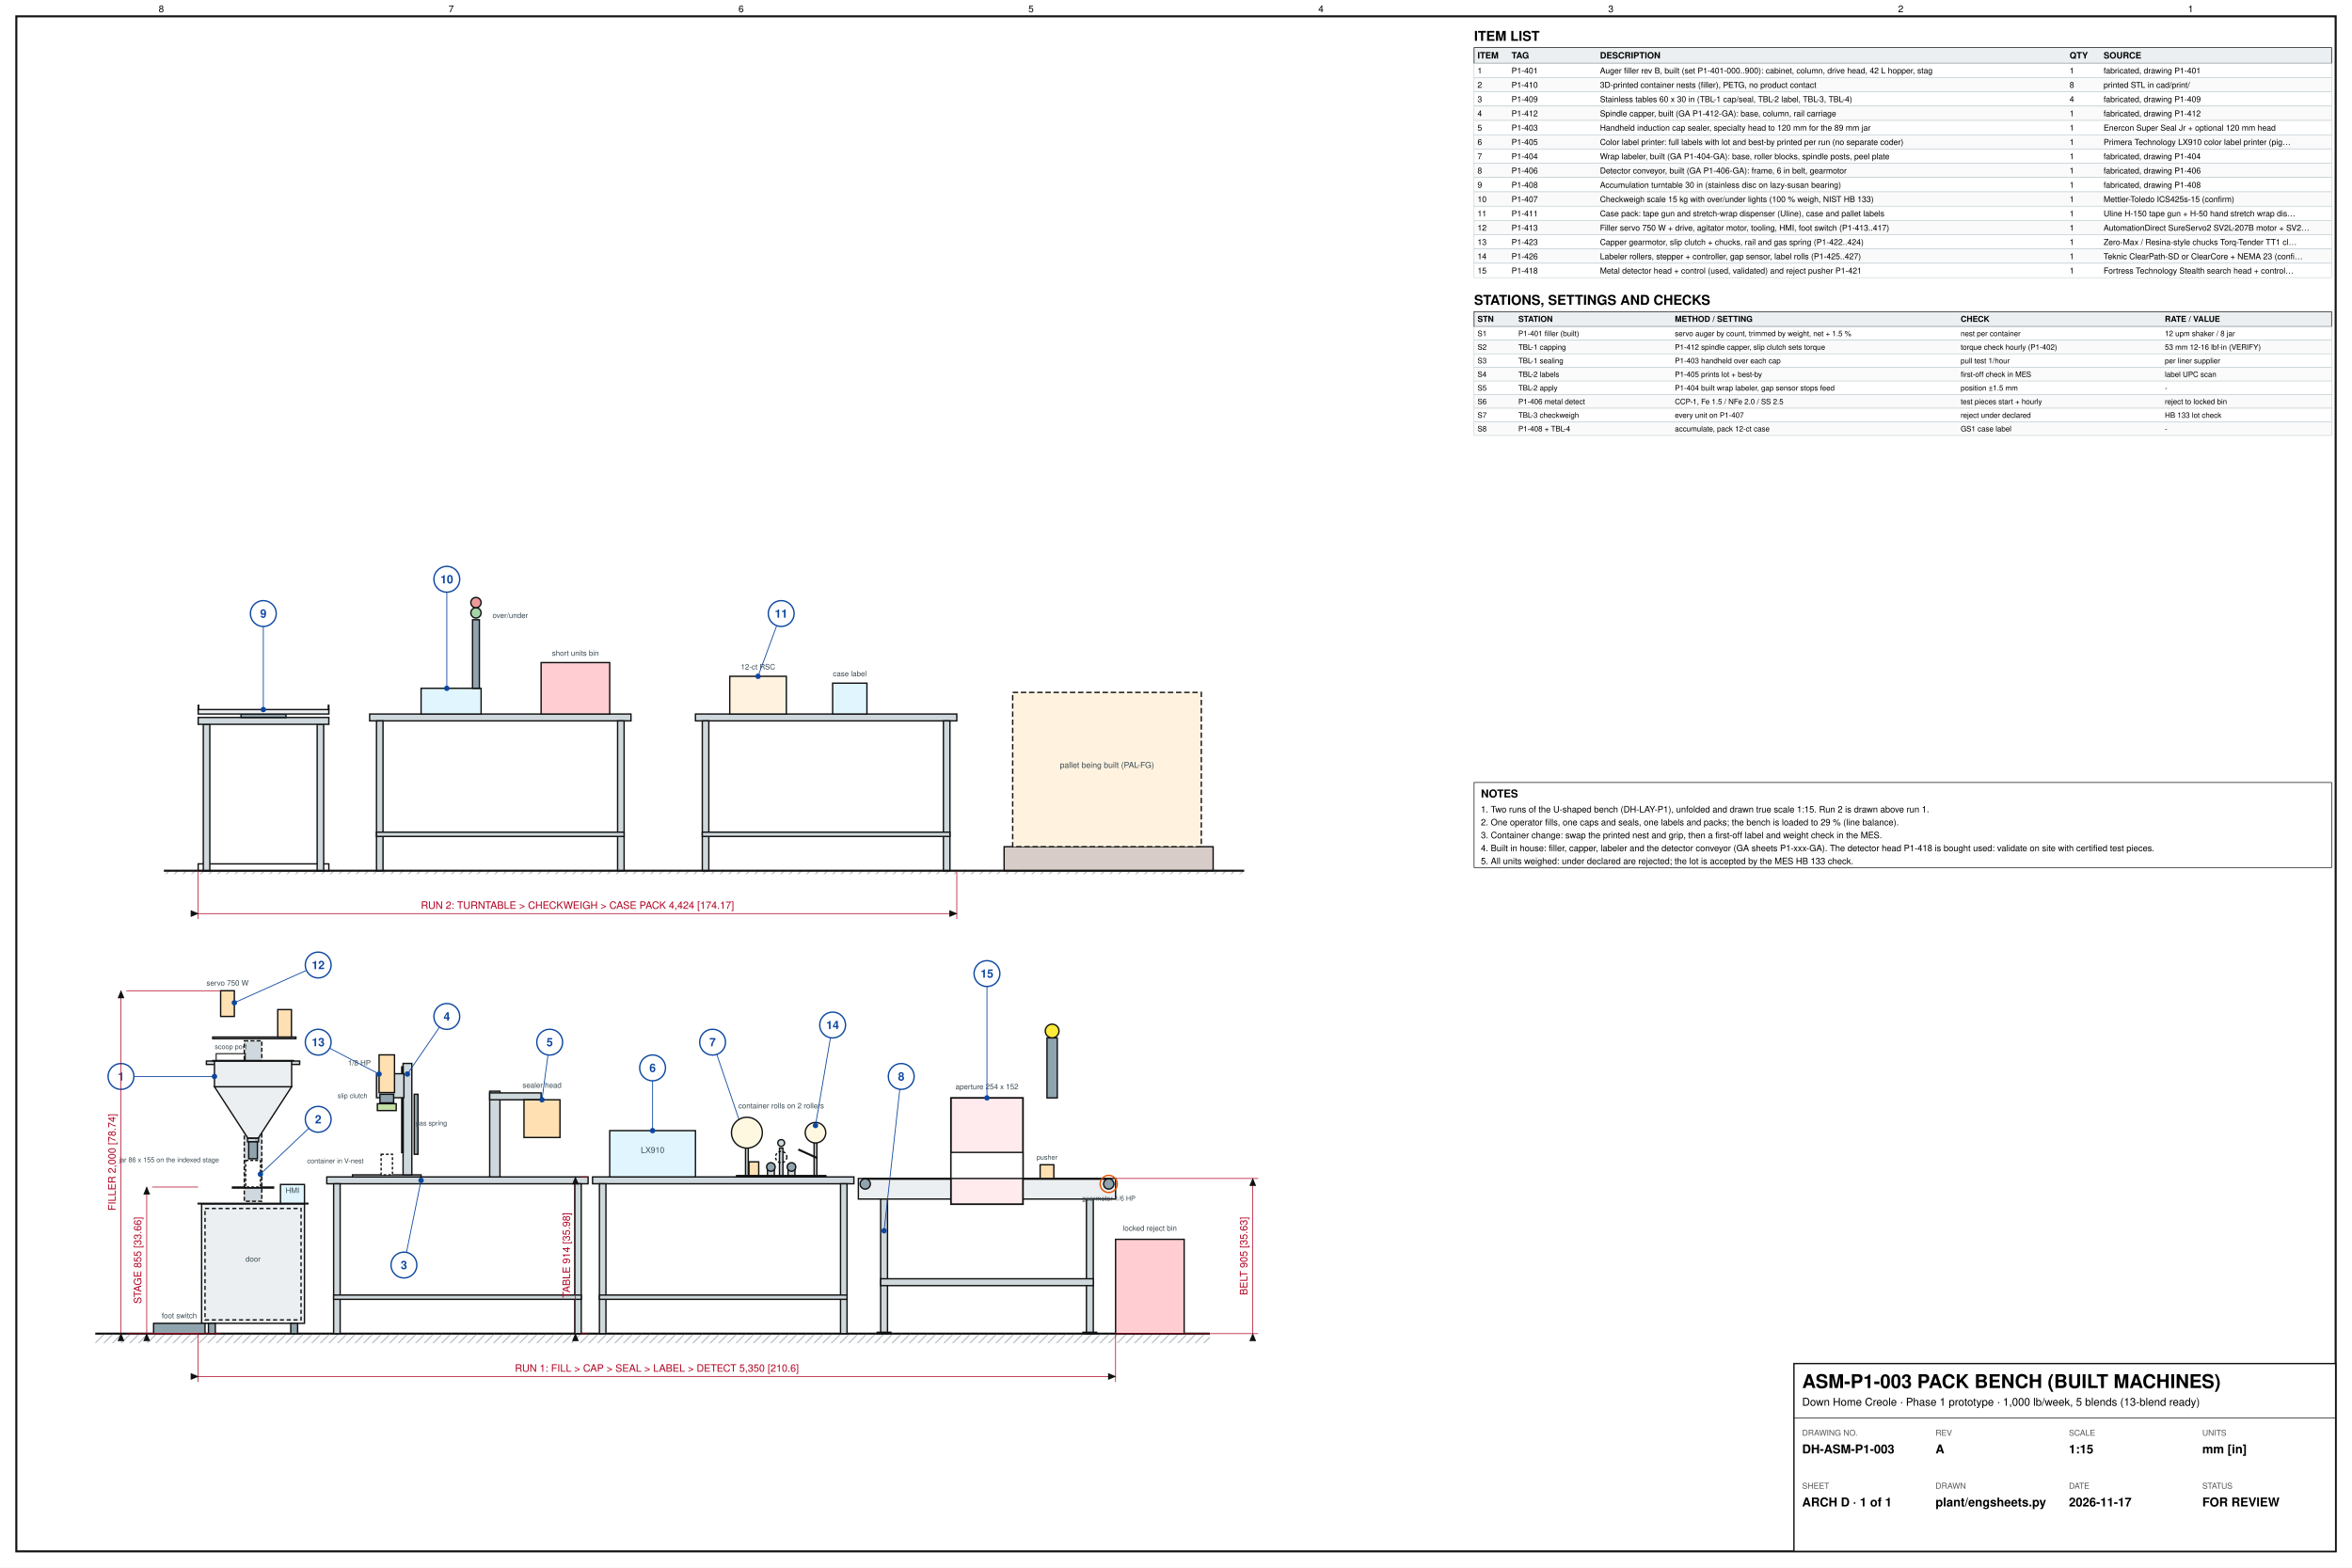
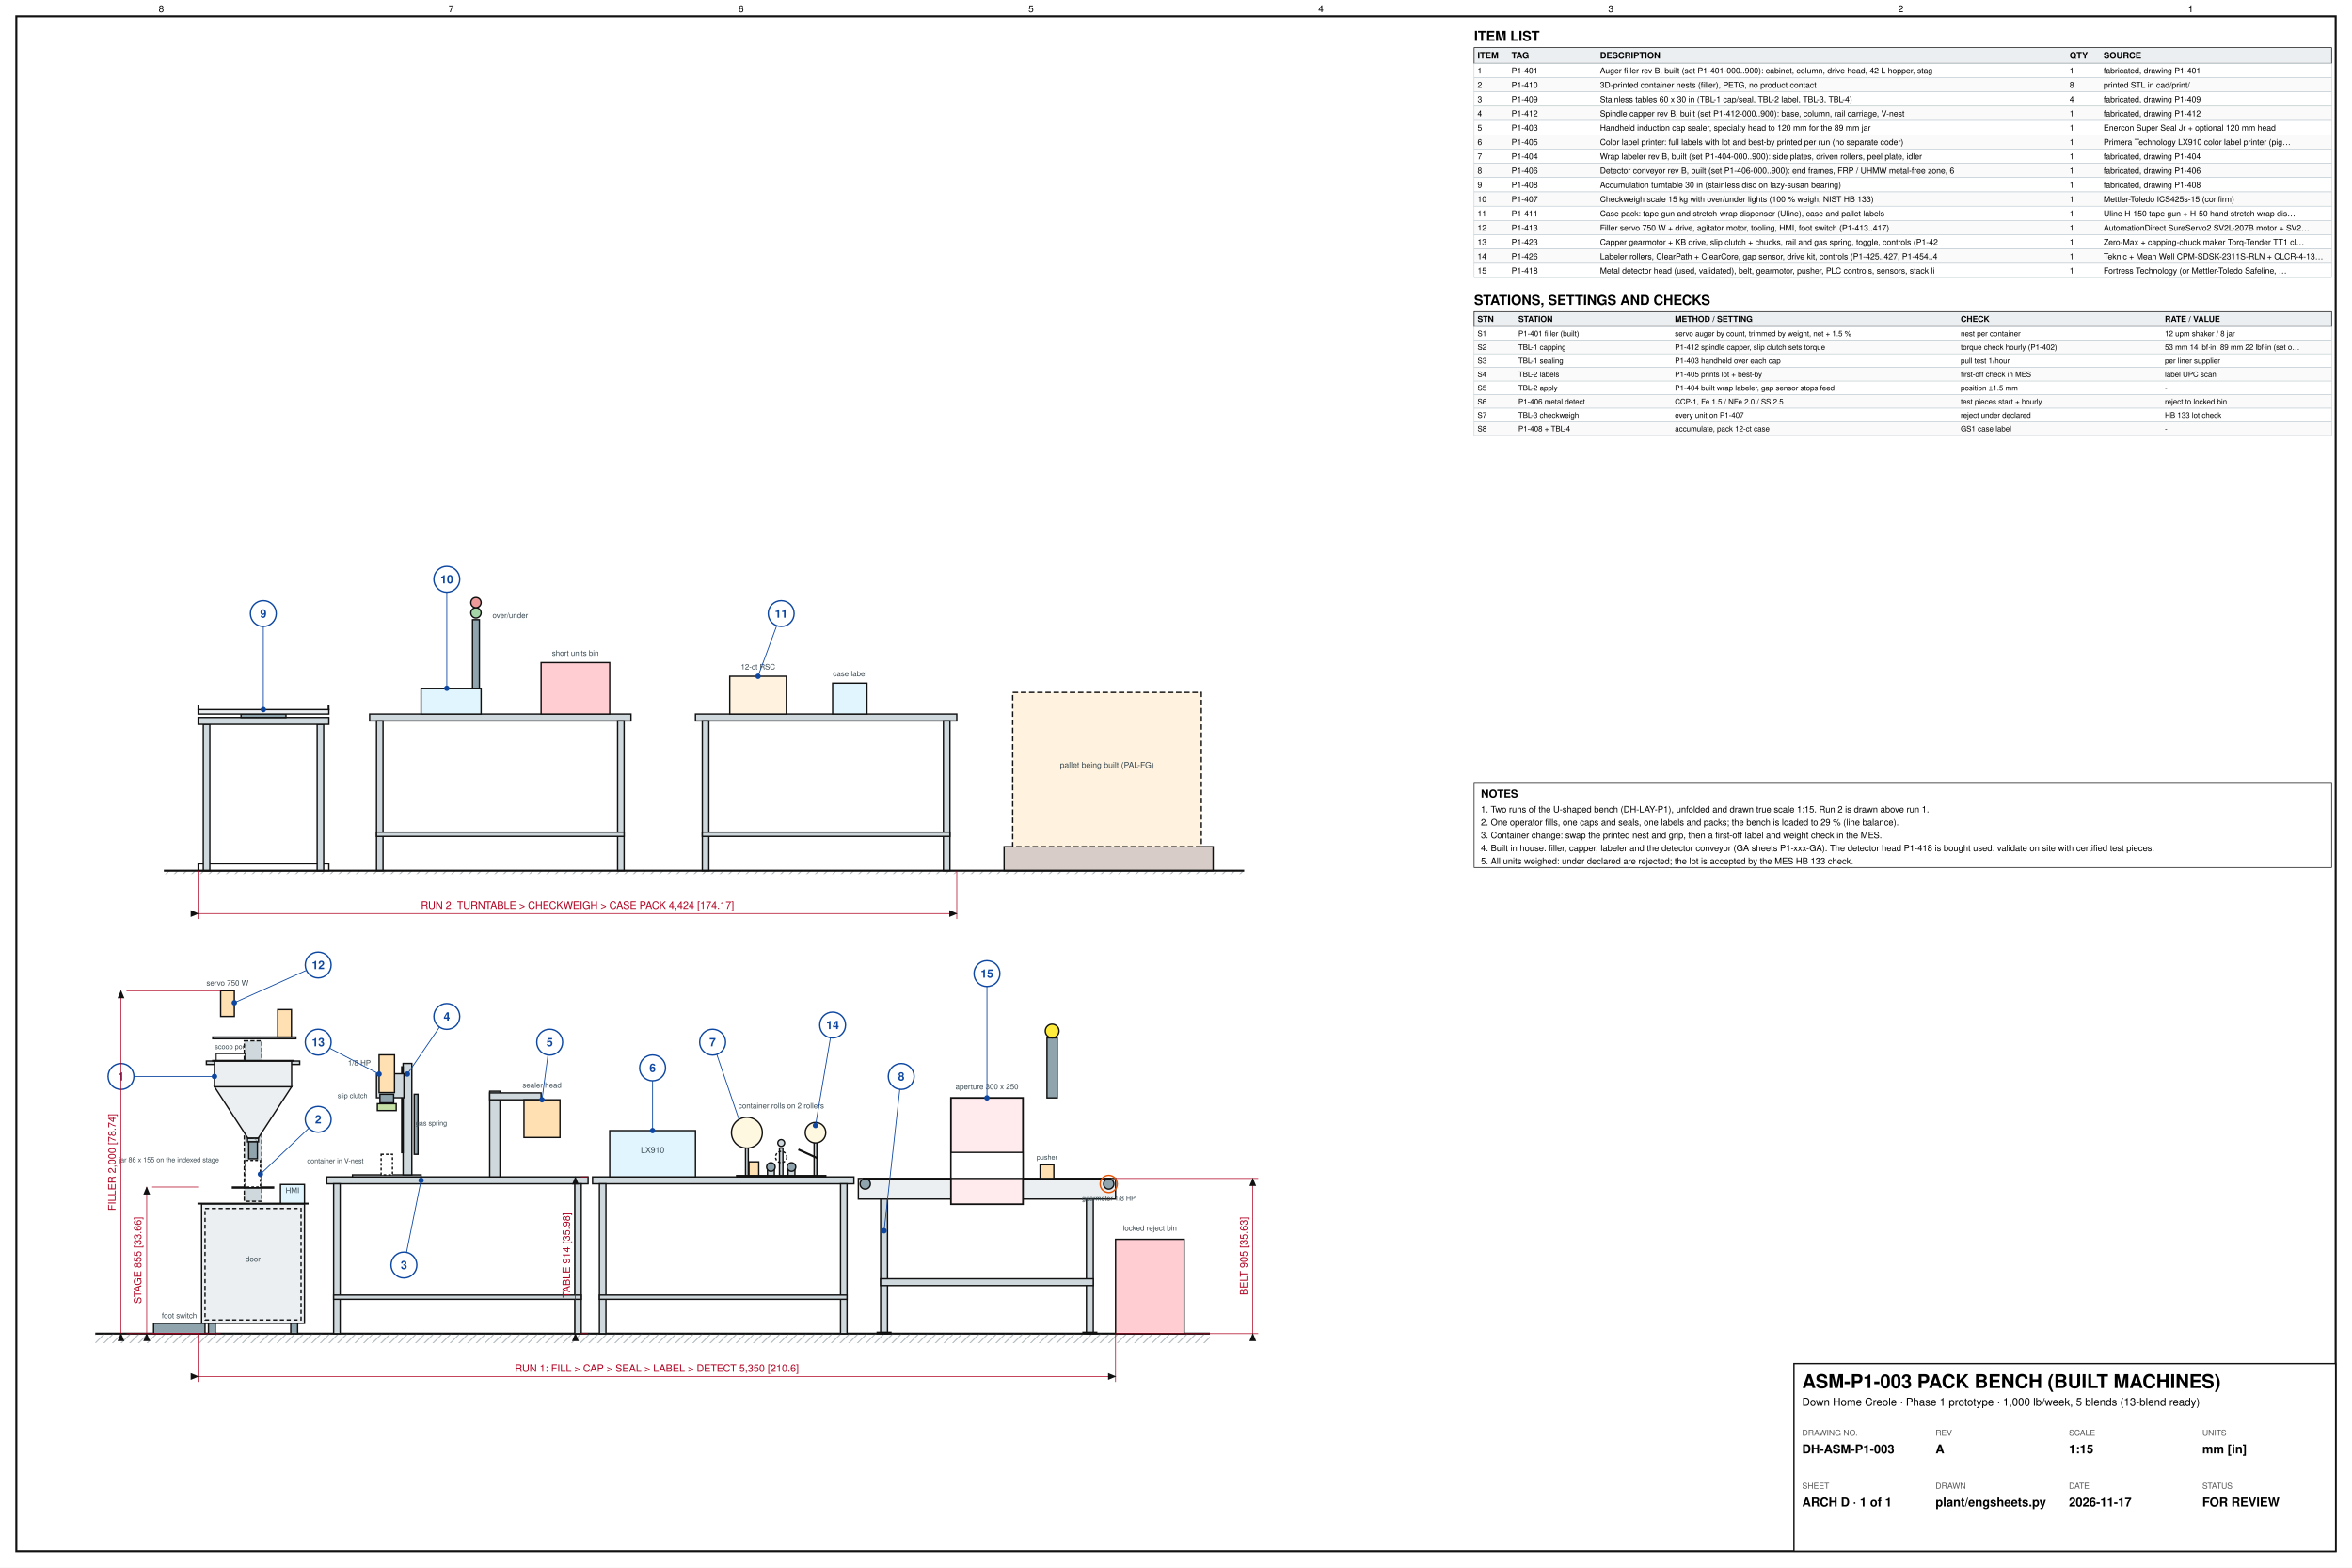
<svg xmlns="http://www.w3.org/2000/svg" width="3456" height="2304" viewBox="0 0 3456 2304" font-family="Helvetica,Arial,sans-serif">
  <rect width="100%" height="100%" fill="#fff" />
  <rect x="24" y="24" width="3408" height="2256" fill="none" stroke="#111" stroke-width="3" />
  <defs>
    <pattern id="h45" width="9" height="9" patternUnits="userSpaceOnUse" patternTransform="rotate(45)">
      <line x1="0" y1="0" x2="0" y2="9" stroke="#455a64" stroke-width="1.2" />
    </pattern>
    <pattern id="h135" width="9" height="9" patternUnits="userSpaceOnUse" patternTransform="rotate(135)">
      <line x1="0" y1="0" x2="0" y2="9" stroke="#455a64" stroke-width="1.2" />
    </pattern>
    <marker id="arr" markerWidth="12" markerHeight="10" refX="11" refY="5" orient="auto">
      <path d="M0,0 L12,5 L0,10 z" fill="#111" />
    </marker>
  </defs>
  <text x="237.0" y="18" font-size="14" text-anchor="middle">8</text>
  <text x="663.0" y="18" font-size="14" text-anchor="middle">7</text>
  <text x="1089.0" y="18" font-size="14" text-anchor="middle">6</text>
  <text x="1515.0" y="18" font-size="14" text-anchor="middle">5</text>
  <text x="1941.0" y="18" font-size="14" text-anchor="middle">4</text>
  <text x="2367.0" y="18" font-size="14" text-anchor="middle">3</text>
  <text x="2793.0" y="18" font-size="14" text-anchor="middle">2</text>
  <text x="3219.0" y="18" font-size="14" text-anchor="middle">1</text>
  <g>
    <rect x="2636" y="2004" width="796" height="276" fill="#fff" stroke="#111" stroke-width="2" />
    <text x="2648" y="2040" font-size="28" font-weight="bold">ASM-P1-003 PACK BENCH (BUILT MACHINES)</text>
    <text x="2648" y="2066" font-size="16">Down Home Creole · Phase 1 prototype · 1,000 lb/week, 5 blends (13-blend ready)</text>
    <line x1="2636" y1="2084" x2="3432" y2="2084" stroke="#111" />
    <text x="2648" y="2110" font-size="12" fill="#555">DRAWING NO.</text>
    <text x="2648" y="2136" font-size="18" font-weight="bold">DH-ASM-P1-003</text>
    <text x="2844" y="2110" font-size="12" fill="#555">REV</text>
    <text x="2844" y="2136" font-size="18" font-weight="bold">A</text>
    <text x="3040" y="2110" font-size="12" fill="#555">SCALE</text>
    <text x="3040" y="2136" font-size="18" font-weight="bold">1:15</text>
    <text x="3236" y="2110" font-size="12" fill="#555">UNITS</text>
    <text x="3236" y="2136" font-size="18" font-weight="bold">mm [in]</text>
    <text x="2648" y="2188" font-size="12" fill="#555">SHEET</text>
    <text x="2648" y="2214" font-size="18" font-weight="bold">ARCH D · 1 of 1</text>
    <text x="2844" y="2188" font-size="12" fill="#555">DRAWN</text>
    <text x="2844" y="2214" font-size="18" font-weight="bold">plant/engsheets.py</text>
    <text x="3040" y="2188" font-size="12" fill="#555">DATE</text>
    <text x="3040" y="2214" font-size="18" font-weight="bold">2026-11-17</text>
    <text x="3236" y="2188" font-size="12" fill="#555">STATUS</text>
    <text x="3236" y="2214" font-size="18" font-weight="bold">FOR REVIEW</text>
  </g>
  <line x1="140" y1="1960" x2="1777.795" y2="1960" stroke="#111" stroke-width="3" />
  <rect x="140" y="1960" width="1637.795" height="14" fill="url(#h45)" />
  <rect x="296.22" y="1769.26" width="151.181" height="175.622" fill="#eceff1" stroke="#111" stroke-width="2" stroke-dasharray="" />
  <rect x="291.181" y="1768.504" width="161.26" height="0.756" fill="#cfd8dc" stroke="#111" stroke-width="2" stroke-dasharray="" />
  <rect x="301.26" y="1776.063" width="141.102" height="163.78" fill="none" stroke="#111" stroke-width="2" stroke-dasharray="6,4" />
  <text x="371.811" y="1854.173" font-size="11" text-anchor="middle" fill="#37474f">door</text>
  <rect x="306.299" y="1944.882" width="10.079" height="15.118" fill="#90a4ae" stroke="#111" stroke-width="2" stroke-dasharray="" />
  <rect x="427.244" y="1944.882" width="10.079" height="15.118" fill="#90a4ae" stroke="#111" stroke-width="2" stroke-dasharray="" />
  <rect x="358.961" y="1529.638" width="25.701" height="235.843" fill="#cfd8dc" stroke="#111" stroke-width="2" stroke-dasharray="6,3" />
  <rect x="312.598" y="1524.094" width="122.205" height="2.52" fill="#cfd8dc" stroke="#111" stroke-width="2" stroke-dasharray="" />
  <rect x="303.276" y="1559.37" width="137.071" height="5.039" fill="#cfd8dc" stroke="#111" stroke-width="2" stroke-dasharray="" />
  <polygon points="364.252,1672.756 379.37,1672.756 428.504,1597.165 315.118,1597.165" fill="#eceff1" stroke="#111" stroke-width="2" stroke-dasharray="" />
  <rect x="315.118" y="1559.37" width="113.386" height="37.795" fill="#eceff1" stroke="#111" stroke-width="2" stroke-dasharray="" />
  <rect x="312.598" y="1558.614" width="118.425" height="0.756" fill="#cfd8dc" stroke="#111" stroke-width="2" stroke-dasharray="" />
  <rect x="317.638" y="1548.535" width="42.835" height="10.079" fill="none" stroke="#111" stroke-width="1.5" stroke-dasharray="" />
  <text x="339.055" y="1541.732" font-size="10" text-anchor="middle" fill="#37474f">scoop port</text>
  <rect x="363.748" y="1672.756" width="16.126" height="5.417" fill="none" stroke="#111" stroke-width="2" stroke-dasharray="" />
  <rect x="363.748" y="1672.756" width="16.126" height="5.417" fill="url(#h135)" stroke="none" />
  <line x1="315.118" y1="1582.047" x2="177.795" y2="1582.047" stroke="#0d47a1" stroke-width="1.2" />
  <circle cx="315.118" cy="1582.047" r="4" fill="#0d47a1" />
  <circle cx="177.795" cy="1582.047" r="19" fill="#fff" stroke="#0d47a1" stroke-width="2" />
  <text x="177.795" y="1588.047" font-size="17" font-weight="bold" text-anchor="middle" fill="#0d47a1">1</text>
  <rect x="341.575" y="1744.567" width="60.472" height="1.512" fill="#c5e1a5" stroke="#111" stroke-width="2" stroke-dasharray="" />
  <rect x="360.976" y="1705.512" width="21.669" height="39.055" fill="#fff" stroke="#111" stroke-width="2" stroke-dasharray="4,3" />
  <text x="248.346" y="1708.031" font-size="10" text-anchor="middle" fill="#37474f">jar 86 x 155 on the indexed stage</text>
  <line x1="382.646" y1="1725.669" x2="467.559" y2="1645.039" stroke="#0d47a1" stroke-width="1.2" />
  <circle cx="382.646" cy="1725.669" r="4" fill="#0d47a1" />
  <circle cx="467.559" cy="1645.039" r="19" fill="#fff" stroke="#0d47a1" stroke-width="2" />
  <text x="467.559" y="1651.039" font-size="17" font-weight="bold" text-anchor="middle" fill="#0d47a1">2</text>
  <rect x="480.157" y="1729.701" width="384" height="10.079" fill="#cfd8dc" stroke="#111" stroke-width="2" stroke-dasharray="" />
  <rect x="490.236" y="1739.78" width="9.575" height="220.22" fill="#cfd8dc" stroke="#111" stroke-width="2" stroke-dasharray="" />
  <rect x="844.504" y="1739.78" width="9.575" height="220.22" fill="#cfd8dc" stroke="#111" stroke-width="2" stroke-dasharray="" />
  <rect x="490.236" y="1903.307" width="363.843" height="6.299" fill="#cfd8dc" stroke="#111" stroke-width="2" stroke-dasharray="" />
  <rect x="870.709" y="1729.701" width="384" height="10.079" fill="#cfd8dc" stroke="#111" stroke-width="2" stroke-dasharray="" />
  <rect x="880.787" y="1739.78" width="9.575" height="220.22" fill="#cfd8dc" stroke="#111" stroke-width="2" stroke-dasharray="" />
  <rect x="1235.055" y="1739.78" width="9.575" height="220.22" fill="#cfd8dc" stroke="#111" stroke-width="2" stroke-dasharray="" />
  <rect x="880.787" y="1903.307" width="363.843" height="6.299" fill="#cfd8dc" stroke="#111" stroke-width="2" stroke-dasharray="" />
  <rect x="543.15" y="1049.386" width="384" height="10.079" fill="#cfd8dc" stroke="#111" stroke-width="2" stroke-dasharray="" />
  <rect x="553.228" y="1059.465" width="9.575" height="220.22" fill="#cfd8dc" stroke="#111" stroke-width="2" stroke-dasharray="" />
  <rect x="907.496" y="1059.465" width="9.575" height="220.22" fill="#cfd8dc" stroke="#111" stroke-width="2" stroke-dasharray="" />
  <rect x="553.228" y="1222.992" width="363.843" height="6.299" fill="#cfd8dc" stroke="#111" stroke-width="2" stroke-dasharray="" />
  <rect x="1021.89" y="1049.386" width="384" height="10.079" fill="#cfd8dc" stroke="#111" stroke-width="2" stroke-dasharray="" />
  <rect x="1031.969" y="1059.465" width="9.575" height="220.22" fill="#cfd8dc" stroke="#111" stroke-width="2" stroke-dasharray="" />
  <rect x="1386.236" y="1059.465" width="9.575" height="220.22" fill="#cfd8dc" stroke="#111" stroke-width="2" stroke-dasharray="" />
  <rect x="1031.969" y="1222.992" width="363.843" height="6.299" fill="#cfd8dc" stroke="#111" stroke-width="2" stroke-dasharray="" />
  <line x1="618.74" y1="1734.74" x2="593.543" y2="1859.213" stroke="#0d47a1" stroke-width="1.2" />
  <circle cx="618.74" cy="1734.74" r="4" fill="#0d47a1" />
  <circle cx="593.543" cy="1859.213" r="19" fill="#fff" stroke="#0d47a1" stroke-width="2" />
  <text x="593.543" y="1865.213" font-size="17" font-weight="bold" text-anchor="middle" fill="#0d47a1">3</text>
  <rect x="517.953" y="1726.677" width="100.787" height="3.024" fill="#cfd8dc" stroke="#111" stroke-width="2" stroke-dasharray="" />
  <rect x="592.283" y="1562.898" width="12.85" height="163.78" fill="#cfd8dc" stroke="#111" stroke-width="2" stroke-dasharray="" />
  <rect x="590.268" y="1567.937" width="2.016" height="125.984" fill="#90a4ae" stroke="#111" stroke-width="2" stroke-dasharray="" />
  <rect x="553.228" y="1578.016" width="40.315" height="35.276" fill="#cfd8dc" stroke="#111" stroke-width="2" stroke-dasharray="" />
  <rect x="560.031" y="1696.441" width="16.63" height="30.236" fill="#fff" stroke="#111" stroke-width="2" stroke-dasharray="4,3" />
  <text x="492.756" y="1709.543" font-size="10" text-anchor="middle" fill="#37474f">container in V-nest</text>
  <line x1="598.583" y1="1578.52" x2="656.535" y2="1493.858" stroke="#0d47a1" stroke-width="1.2" />
  <circle cx="598.583" cy="1578.52" r="4" fill="#0d47a1" />
  <circle cx="656.535" cy="1493.858" r="19" fill="#fff" stroke="#0d47a1" stroke-width="2" />
  <text x="656.535" y="1499.858" font-size="17" font-weight="bold" text-anchor="middle" fill="#0d47a1">4</text>
  <rect x="719.528" y="1603.717" width="15.118" height="125.984" fill="#cfd8dc" stroke="#111" stroke-width="2" stroke-dasharray="" />
  <rect x="719.528" y="1606.236" width="75.591" height="10.079" fill="#cfd8dc" stroke="#111" stroke-width="2" stroke-dasharray="" />
  <rect x="769.921" y="1616.315" width="52.913" height="55.433" fill="#ffe0b2" stroke="#111" stroke-width="2" stroke-dasharray="" />
  <text x="796.378" y="1598.677" font-size="11" text-anchor="middle" fill="#37474f">sealer head</text>
  <line x1="796.378" y1="1616.315" x2="807.717" y2="1531.654" stroke="#0d47a1" stroke-width="1.2" />
  <circle cx="796.378" cy="1616.315" r="4" fill="#0d47a1" />
  <circle cx="807.717" cy="1531.654" r="19" fill="#fff" stroke="#0d47a1" stroke-width="2" />
  <text x="807.717" y="1537.654" font-size="17" font-weight="bold" text-anchor="middle" fill="#0d47a1">5</text>
  <rect x="895.906" y="1661.669" width="125.984" height="68.031" fill="#e1f5fe" stroke="#111" stroke-width="2" stroke-dasharray="" />
  <text x="958.898" y="1694.425" font-size="12" text-anchor="middle" fill="#37474f">LX910</text>
  <line x1="958.898" y1="1661.669" x2="958.898" y2="1569.449" stroke="#0d47a1" stroke-width="1.2" />
  <circle cx="958.898" cy="1661.669" r="4" fill="#0d47a1" />
  <circle cx="958.898" cy="1569.449" r="19" fill="#fff" stroke="#0d47a1" stroke-width="2" />
  <text x="958.898" y="1575.449" font-size="17" font-weight="bold" text-anchor="middle" fill="#0d47a1">6</text>
  <rect x="1082.362" y="1727.685" width="131.024" height="2.016" fill="#cfd8dc" stroke="#111" stroke-width="2" stroke-dasharray="" />
  <rect x="1127.717" y="1712.567" width="10.079" height="15.118" fill="#cfd8dc" stroke="#111" stroke-width="2" stroke-dasharray="" />
  <rect x="1157.953" y="1712.567" width="10.079" height="15.118" fill="#cfd8dc" stroke="#111" stroke-width="2" stroke-dasharray="" />
  <rect x="1095.465" y="1667.213" width="4.031" height="60.472" fill="#cfd8dc" stroke="#111" stroke-width="2" stroke-dasharray="" />
  <rect x="1196.252" y="1667.213" width="4.031" height="60.472" fill="#cfd8dc" stroke="#111" stroke-width="2" stroke-dasharray="" />
  <rect x="1145.354" y="1687.37" width="5.039" height="40.315" fill="#cfd8dc" stroke="#111" stroke-width="2" stroke-dasharray="" />
  <polyline points="1173.071,1689.386 1200.787,1701.984" fill="none" stroke="#111" stroke-width="3" stroke-dasharray="" />
  <line x1="1097.48" y1="1679.307" x2="1047.087" y2="1531.654" stroke="#0d47a1" stroke-width="1.2" />
  <circle cx="1097.48" cy="1679.307" r="4" fill="#0d47a1" />
  <circle cx="1047.087" cy="1531.654" r="19" fill="#fff" stroke="#0d47a1" stroke-width="2" />
  <text x="1047.087" y="1537.654" font-size="17" font-weight="bold" text-anchor="middle" fill="#0d47a1">7</text>
  <rect x="1261.26" y="1731.969" width="377.953" height="30.236" fill="#eceff1" stroke="#111" stroke-width="2" stroke-dasharray="" />
  <rect x="1294.016" y="1762.205" width="10.079" height="197.795" fill="#cfd8dc" stroke="#111" stroke-width="2" stroke-dasharray="" />
  <rect x="1596.378" y="1762.205" width="10.079" height="197.795" fill="#cfd8dc" stroke="#111" stroke-width="2" stroke-dasharray="" />
  <rect x="1288.976" y="1957.984" width="20.157" height="2.016" fill="#cfd8dc" stroke="#111" stroke-width="2" stroke-dasharray="" />
  <rect x="1591.339" y="1957.984" width="20.157" height="2.016" fill="#cfd8dc" stroke="#111" stroke-width="2" stroke-dasharray="" />
  <rect x="1294.016" y="1879.37" width="312.441" height="10.079" fill="#cfd8dc" stroke="#111" stroke-width="2" stroke-dasharray="" />
  <rect x="1639.213" y="1821.417" width="100.787" height="138.583" fill="#ffcdd2" stroke="#111" stroke-width="2" stroke-dasharray="" />
  <text x="1689.606" y="1808.819" font-size="11" text-anchor="middle" fill="#37474f">locked reject bin</text>
  <rect x="1268.819" y="1731.969" width="362.835" height="1.008" fill="#455a64" stroke="#111" stroke-width="2" stroke-dasharray="" />
  <circle cx="1271.339" cy="1740.031" r="7.559" fill="#90a4ae" stroke="#111" stroke-width="2" stroke-dasharray="" />
  <circle cx="1629.134" cy="1740.031" r="7.559" fill="#90a4ae" stroke="#111" stroke-width="2" stroke-dasharray="" />
  <circle cx="1629.134" cy="1740.031" r="12.598" fill="none" stroke="#e65100" stroke-width="2" stroke-dasharray="" />
-   <text x="1629.134" y="1764.724" font-size="10" text-anchor="middle" fill="#37474f">gearmotor 1/6 HP</text>
+   <text x="1629.134" y="1764.724" font-size="10" text-anchor="middle" fill="#37474f">gearmotor 1/8 HP</text>
  <line x1="1299.055" y1="1808.819" x2="1324.252" y2="1582.047" stroke="#0d47a1" stroke-width="1.2" />
  <circle cx="1299.055" cy="1808.819" r="4" fill="#0d47a1" />
  <circle cx="1324.252" cy="1582.047" r="19" fill="#fff" stroke="#0d47a1" stroke-width="2" />
  <text x="1324.252" y="1588.047" font-size="17" font-weight="bold" text-anchor="middle" fill="#0d47a1">8</text>
  <rect x="291.181" y="1269.606" width="192" height="10.079" fill="none" stroke="#111" stroke-width="2" stroke-dasharray="" />
  <rect x="298.74" y="1064.504" width="9.575" height="215.181" fill="#cfd8dc" stroke="#111" stroke-width="2" stroke-dasharray="" />
  <rect x="466.047" y="1064.504" width="9.575" height="215.181" fill="#cfd8dc" stroke="#111" stroke-width="2" stroke-dasharray="" />
  <rect x="291.181" y="1054.425" width="192" height="10.079" fill="#cfd8dc" stroke="#111" stroke-width="2" stroke-dasharray="" />
  <rect x="354.173" y="1049.386" width="66.016" height="5.039" fill="#90a4ae" stroke="#111" stroke-width="2" stroke-dasharray="" />
  <rect x="291.181" y="1042.835" width="192" height="6.551" fill="#eceff1" stroke="#111" stroke-width="2" stroke-dasharray="" />
  <rect x="291.181" y="1036.535" width="0.756" height="6.299" fill="#111" stroke="#111" stroke-width="2" stroke-dasharray="" />
  <rect x="482.425" y="1036.535" width="0.756" height="6.299" fill="#111" stroke="#111" stroke-width="2" stroke-dasharray="" />
  <line x1="386.929" y1="1042.835" x2="386.929" y2="901.732" stroke="#0d47a1" stroke-width="1.2" />
  <circle cx="386.929" cy="1042.835" r="4" fill="#0d47a1" />
  <circle cx="386.929" cy="901.732" r="19" fill="#fff" stroke="#0d47a1" stroke-width="2" />
  <text x="386.929" y="907.732" font-size="17" font-weight="bold" text-anchor="middle" fill="#0d47a1">9</text>
  <rect x="618.74" y="1011.591" width="88.189" height="37.795" fill="#e1f5fe" stroke="#111" stroke-width="2" stroke-dasharray="" />
  <rect x="694.331" y="910.803" width="10.079" height="100.787" fill="#90a4ae" stroke="#111" stroke-width="2" stroke-dasharray="" />
  <circle cx="699.37" cy="900.724" r="7.559" fill="#a5d6a7" stroke="#111" stroke-width="2" stroke-dasharray="" />
  <circle cx="699.37" cy="885.606" r="7.559" fill="#ef9a9a" stroke="#111" stroke-width="2" stroke-dasharray="" />
  <text x="749.764" y="908.283" font-size="11" text-anchor="middle" fill="#37474f">over/under</text>
  <rect x="795.118" y="973.795" width="100.787" height="75.591" fill="#ffcdd2" stroke="#111" stroke-width="2" stroke-dasharray="" />
  <text x="845.512" y="963.717" font-size="11" text-anchor="middle" fill="#37474f">short units bin</text>
  <line x1="656.535" y1="1011.591" x2="656.535" y2="851.339" stroke="#0d47a1" stroke-width="1.2" />
  <circle cx="656.535" cy="1011.591" r="4" fill="#0d47a1" />
  <circle cx="656.535" cy="851.339" r="19" fill="#fff" stroke="#0d47a1" stroke-width="2" />
  <text x="656.535" y="857.339" font-size="17" font-weight="bold" text-anchor="middle" fill="#0d47a1">10</text>
  <rect x="1072.283" y="993.953" width="83.15" height="55.433" fill="#fff3e0" stroke="#111" stroke-width="2" stroke-dasharray="" />
  <text x="1113.858" y="983.874" font-size="11" text-anchor="middle" fill="#37474f">12-ct RSC</text>
  <rect x="1223.465" y="1004.031" width="50.394" height="45.354" fill="#e1f5fe" stroke="#111" stroke-width="2" stroke-dasharray="" />
  <text x="1248.661" y="993.953" font-size="11" text-anchor="middle" fill="#37474f">case label</text>
  <rect x="1475.433" y="1244.409" width="307.15" height="35.276" fill="#d7ccc8" stroke="#111" stroke-width="2" stroke-dasharray="" />
  <rect x="1488.031" y="1017.638" width="277.165" height="226.772" fill="#fff3e0" stroke="#111" stroke-width="2" stroke-dasharray="8,4" />
  <text x="1626.614" y="1128.504" font-size="12" text-anchor="middle" fill="#37474f">pallet being built (PAL-FG)</text>
  <rect x="240.787" y="1279.685" width="1587.402" height="5.039" fill="url(#h45)" stroke="#111" stroke-width="0" stroke-dasharray="" />
  <polyline points="240.787,1279.685 1828.189,1279.685" fill="none" stroke="#111" stroke-width="3" stroke-dasharray="" />
  <line x1="1113.858" y1="993.953" x2="1147.874" y2="901.732" stroke="#0d47a1" stroke-width="1.2" />
  <circle cx="1113.858" cy="993.953" r="4" fill="#0d47a1" />
  <circle cx="1147.874" cy="901.732" r="19" fill="#fff" stroke="#0d47a1" stroke-width="2" />
  <text x="1147.874" y="907.732" font-size="17" font-weight="bold" text-anchor="middle" fill="#0d47a1">11</text>
  <rect x="324.189" y="1456.063" width="20.157" height="37.795" fill="#ffe0b2" stroke="#111" stroke-width="2" stroke-dasharray="" />
  <text x="334.268" y="1448.504" font-size="11" text-anchor="middle" fill="#37474f">servo 750 W</text>
  <rect x="408.094" y="1483.78" width="20.157" height="40.315" fill="#ffe0b2" stroke="#111" stroke-width="2" stroke-dasharray="" />
  <rect x="365.411" y="1678.173" width="12.8" height="24.819" fill="#90a4ae" stroke="#111" stroke-width="2" stroke-dasharray="" />
  <rect x="412.126" y="1740.787" width="35.276" height="27.717" fill="#e1f5fe" stroke="#111" stroke-width="2" stroke-dasharray="" />
  <text x="429.764" y="1753.386" font-size="11" text-anchor="middle" fill="#37474f">HMI</text>
  <rect x="225.669" y="1944.882" width="75.591" height="15.118" fill="#90a4ae" stroke="#111" stroke-width="2" stroke-dasharray="" />
  <text x="263.465" y="1937.323" font-size="11" text-anchor="middle" fill="#37474f">foot switch</text>
  <line x1="344.346" y1="1473.701" x2="467.559" y2="1418.268" stroke="#0d47a1" stroke-width="1.2" />
  <circle cx="344.346" cy="1473.701" r="4" fill="#0d47a1" />
  <circle cx="467.559" cy="1418.268" r="19" fill="#fff" stroke="#0d47a1" stroke-width="2" />
  <text x="467.559" y="1424.268" font-size="17" font-weight="bold" text-anchor="middle" fill="#0d47a1">12</text>
  <rect x="557.008" y="1550.299" width="22.677" height="55.433" fill="#ffe0b2" stroke="#111" stroke-width="2" stroke-dasharray="" />
  <text x="528.031" y="1565.921" font-size="11" text-anchor="middle" fill="#37474f">1/8 HP</text>
  <rect x="558.268" y="1608.252" width="20.157" height="12.598" fill="#90a4ae" stroke="#111" stroke-width="2" stroke-dasharray="" />
  <text x="517.953" y="1613.795" font-size="10" text-anchor="middle" fill="#37474f">slip clutch</text>
  <rect x="554.488" y="1622.11" width="27.717" height="10.079" fill="#c5e1a5" stroke="#111" stroke-width="2" stroke-dasharray="" />
  <rect x="608.661" y="1608.252" width="5.543" height="88.189" fill="#90a4ae" stroke="#111" stroke-width="2" stroke-dasharray="" />
  <text x="633.858" y="1654.11" font-size="10" text-anchor="middle" fill="#37474f">gas spring</text>
  <line x1="557.008" y1="1578.52" x2="467.559" y2="1531.654" stroke="#0d47a1" stroke-width="1.2" />
  <circle cx="557.008" cy="1578.52" r="4" fill="#0d47a1" />
  <circle cx="467.559" cy="1531.654" r="19" fill="#fff" stroke="#0d47a1" stroke-width="2" />
  <text x="467.559" y="1537.654" font-size="17" font-weight="bold" text-anchor="middle" fill="#0d47a1">13</text>
  <circle cx="1132.756" cy="1715.087" r="6.299" fill="#90a4ae" stroke="#111" stroke-width="2" stroke-dasharray="" />
  <circle cx="1162.992" cy="1715.087" r="6.299" fill="#90a4ae" stroke="#111" stroke-width="2" stroke-dasharray="" />
  <circle cx="1147.874" cy="1679.811" r="5.039" fill="#cfd8dc" stroke="#111" stroke-width="2" stroke-dasharray="" />
  <circle cx="1097.48" cy="1664.693" r="22.677" fill="#fff8e1" stroke="#111" stroke-width="2" stroke-dasharray="" />
  <circle cx="1198.268" cy="1664.693" r="15.118" fill="#fff8e1" stroke="#111" stroke-width="2" stroke-dasharray="" />
  <rect x="1100.504" y="1707.528" width="14.362" height="20.157" fill="#ffe0b2" stroke="#111" stroke-width="2" stroke-dasharray="" />
  <circle cx="1147.874" cy="1700.472" r="8.315" fill="none" stroke="#111" stroke-width="2" stroke-dasharray="4,3" />
  <text x="1147.874" y="1628.913" font-size="11" text-anchor="middle" fill="#37474f">container rolls on 2 rollers</text>
  <line x1="1198.268" y1="1654.11" x2="1223.465" y2="1506.457" stroke="#0d47a1" stroke-width="1.2" />
  <circle cx="1198.268" cy="1654.11" r="4" fill="#0d47a1" />
  <circle cx="1223.465" cy="1506.457" r="19" fill="#fff" stroke="#0d47a1" stroke-width="2" />
  <text x="1223.465" y="1512.457" font-size="17" font-weight="bold" text-anchor="middle" fill="#0d47a1">14</text>
  <rect x="1397.323" y="1613.543" width="105.827" height="156.22" fill="#ffebee" stroke="#111" stroke-width="2.5" stroke-dasharray="" />
  <rect x="1397.323" y="1693.669" width="105.827" height="38.299" fill="#fff" stroke="#111" stroke-width="2" stroke-dasharray="" />
-   <text x="1450.236" y="1600.945" font-size="11" text-anchor="middle" fill="#37474f">aperture 254 x 152</text>
+   <text x="1450.236" y="1600.945" font-size="11" text-anchor="middle" fill="#37474f">aperture 300 x 250</text>
  <rect x="1528.346" y="1711.811" width="20.157" height="20.157" fill="#ffe0b2" stroke="#111" stroke-width="2" stroke-dasharray="" />
  <text x="1538.425" y="1704.252" font-size="10" text-anchor="middle" fill="#37474f">pusher</text>
  <rect x="1538.425" y="1525.354" width="15.118" height="88.189" fill="#90a4ae" stroke="#111" stroke-width="2" stroke-dasharray="" />
  <circle cx="1545.984" cy="1515.276" r="10.079" fill="#ffeb3b" stroke="#111" stroke-width="2" stroke-dasharray="" />
  <line x1="1450.236" y1="1613.543" x2="1450.236" y2="1430.866" stroke="#0d47a1" stroke-width="1.2" />
  <circle cx="1450.236" cy="1613.543" r="4" fill="#0d47a1" />
  <circle cx="1450.236" cy="1430.866" r="19" fill="#fff" stroke="#0d47a1" stroke-width="2" />
  <text x="1450.236" y="1436.866" font-size="17" font-weight="bold" text-anchor="middle" fill="#0d47a1">15</text>
  <g stroke="#b00020" fill="#b00020" stroke-width="1">
    <line x1="324.189" y1="1960.0" x2="185.795" y2="1960.0" />
    <line x1="324.189" y1="1456.063" x2="185.795" y2="1456.063" />
    <line x1="177.795" y1="1960.0" x2="177.795" y2="1456.063" marker-start="url(#arr)" marker-end="url(#arr)" />
    <text transform="translate(169.7953,1708.031) rotate(-90)" font-size="15" text-anchor="middle" stroke="none">FILLER 2,000 [78.74]</text>
  </g>
  <g stroke="#b00020" fill="#b00020" stroke-width="1">
    <line x1="291.181" y1="1960.0" x2="223.591" y2="1960.0" />
    <line x1="291.181" y1="1744.567" x2="223.591" y2="1744.567" />
    <line x1="215.591" y1="1960.0" x2="215.591" y2="1744.567" marker-start="url(#arr)" marker-end="url(#arr)" />
    <text transform="translate(207.5906,1852.283) rotate(-90)" font-size="15" text-anchor="middle" stroke="none">STAGE 855 [33.66]</text>
  </g>
  <g stroke="#b00020" fill="#b00020" stroke-width="1">
    <line x1="864.157" y1="1960.0" x2="853.512" y2="1960.0" />
    <line x1="864.157" y1="1729.701" x2="853.512" y2="1729.701" />
    <line x1="845.512" y1="1960.0" x2="845.512" y2="1729.701" marker-start="url(#arr)" marker-end="url(#arr)" />
    <text transform="translate(837.5118,1844.85) rotate(-90)" font-size="15" text-anchor="middle" stroke="none">TABLE 914 [35.98]</text>
  </g>
  <g stroke="#b00020" fill="#b00020" stroke-width="1">
    <line x1="1639.213" y1="1960.0" x2="1848.787" y2="1960.0" />
    <line x1="1639.213" y1="1731.969" x2="1848.787" y2="1731.969" />
    <line x1="1840.787" y1="1960.0" x2="1840.787" y2="1731.969" marker-start="url(#arr)" marker-end="url(#arr)" />
    <text transform="translate(1832.787,1845.984) rotate(-90)" font-size="15" text-anchor="middle" stroke="none">BELT 905 [35.63]</text>
  </g>
  <g stroke="#b00020" fill="#b00020" stroke-width="1">
    <line x1="291.181" y1="1960.0" x2="291.181" y2="2030.992" />
    <line x1="1639.213" y1="1960.0" x2="1639.213" y2="2030.992" />
    <line x1="291.181" y1="2022.992" x2="1639.213" y2="2022.992" marker-start="url(#arr)" marker-end="url(#arr)" />
    <text x="965.197" y="2015.992" font-size="15" text-anchor="middle" stroke="none">RUN 1: FILL &gt; CAP &gt; SEAL &gt; LABEL &gt; DETECT 5,350 [210.6]</text>
  </g>
  <g stroke="#b00020" fill="#b00020" stroke-width="1">
    <line x1="291.181" y1="1279.685" x2="291.181" y2="1350.677" />
    <line x1="1405.89" y1="1279.685" x2="1405.89" y2="1350.677" />
    <line x1="291.181" y1="1342.677" x2="1405.89" y2="1342.677" marker-start="url(#arr)" marker-end="url(#arr)" />
    <text x="848.535" y="1335.677" font-size="15" text-anchor="middle" stroke="none">RUN 2: TURNTABLE &gt; CHECKWEIGH &gt; CASE PACK 4,424 [174.17]</text>
  </g>
  <text x="2166" y="60" font-size="20" font-weight="bold">ITEM LIST</text>
  <rect x="2166" y="70" width="1260" height="23" fill="#eceff1" stroke="#111" />
  <text x="2171" y="86" font-size="13" font-weight="bold">ITEM</text>
  <text x="2221" y="86" font-size="13" font-weight="bold">TAG</text>
  <text x="2351" y="86" font-size="13" font-weight="bold">DESCRIPTION</text>
  <text x="3041" y="86" font-size="13" font-weight="bold">QTY</text>
  <text x="3091" y="86" font-size="13" font-weight="bold">SOURCE</text>
  <rect x="2166" y="93" width="1260" height="21" fill="#fff" stroke="#b0bec5" stroke-width="0.6" />
  <text x="2171" y="108" font-size="12">1</text>
  <text x="2221" y="108" font-size="12">P1-401</text>
  <text x="2351" y="108" font-size="12">Auger filler rev B, built (set P1-401-000..900): cabinet, column, drive head, 42 L hopper, stag</text>
  <text x="3041" y="108" font-size="12">1</text>
  <text x="3091" y="108" font-size="12">fabricated, drawing P1-401</text>
  <rect x="2166" y="114" width="1260" height="21" fill="#fafafa" stroke="#b0bec5" stroke-width="0.6" />
  <text x="2171" y="129" font-size="12">2</text>
  <text x="2221" y="129" font-size="12">P1-410</text>
  <text x="2351" y="129" font-size="12">3D-printed container nests (filler), PETG, no product contact</text>
  <text x="3041" y="129" font-size="12">8</text>
  <text x="3091" y="129" font-size="12">printed STL in cad/print/</text>
  <rect x="2166" y="135" width="1260" height="21" fill="#fff" stroke="#b0bec5" stroke-width="0.6" />
  <text x="2171" y="150" font-size="12">3</text>
  <text x="2221" y="150" font-size="12">P1-409</text>
  <text x="2351" y="150" font-size="12">Stainless tables 60 x 30 in (TBL-1 cap/seal, TBL-2 label, TBL-3, TBL-4)</text>
  <text x="3041" y="150" font-size="12">4</text>
  <text x="3091" y="150" font-size="12">fabricated, drawing P1-409</text>
  <rect x="2166" y="156" width="1260" height="21" fill="#fafafa" stroke="#b0bec5" stroke-width="0.6" />
  <text x="2171" y="171" font-size="12">4</text>
  <text x="2221" y="171" font-size="12">P1-412</text>
-   <text x="2351" y="171" font-size="12">Spindle capper, built (GA P1-412-GA): base, column, rail carriage</text>
+   <text x="2351" y="171" font-size="12">Spindle capper rev B, built (set P1-412-000..900): base, column, rail carriage, V-nest</text>
  <text x="3041" y="171" font-size="12">1</text>
  <text x="3091" y="171" font-size="12">fabricated, drawing P1-412</text>
  <rect x="2166" y="177" width="1260" height="21" fill="#fff" stroke="#b0bec5" stroke-width="0.6" />
  <text x="2171" y="192" font-size="12">5</text>
  <text x="2221" y="192" font-size="12">P1-403</text>
  <text x="2351" y="192" font-size="12">Handheld induction cap sealer, specialty head to 120 mm for the 89 mm jar</text>
  <text x="3041" y="192" font-size="12">1</text>
  <text x="3091" y="192" font-size="12">Enercon Super Seal Jr + optional 120 mm head</text>
  <rect x="2166" y="198" width="1260" height="21" fill="#fafafa" stroke="#b0bec5" stroke-width="0.6" />
  <text x="2171" y="213" font-size="12">6</text>
  <text x="2221" y="213" font-size="12">P1-405</text>
  <text x="2351" y="213" font-size="12">Color label printer: full labels with lot and best-by printed per run (no separate coder)</text>
  <text x="3041" y="213" font-size="12">1</text>
  <text x="3091" y="213" font-size="12">Primera Technology LX910 color label printer (pig…</text>
  <rect x="2166" y="219" width="1260" height="21" fill="#fff" stroke="#b0bec5" stroke-width="0.6" />
  <text x="2171" y="234" font-size="12">7</text>
  <text x="2221" y="234" font-size="12">P1-404</text>
-   <text x="2351" y="234" font-size="12">Wrap labeler, built (GA P1-404-GA): base, roller blocks, spindle posts, peel plate</text>
+   <text x="2351" y="234" font-size="12">Wrap labeler rev B, built (set P1-404-000..900): side plates, driven rollers, peel plate, idler</text>
  <text x="3041" y="234" font-size="12">1</text>
  <text x="3091" y="234" font-size="12">fabricated, drawing P1-404</text>
  <rect x="2166" y="240" width="1260" height="21" fill="#fafafa" stroke="#b0bec5" stroke-width="0.6" />
  <text x="2171" y="255" font-size="12">8</text>
  <text x="2221" y="255" font-size="12">P1-406</text>
-   <text x="2351" y="255" font-size="12">Detector conveyor, built (GA P1-406-GA): frame, 6 in belt, gearmotor</text>
+   <text x="2351" y="255" font-size="12">Detector conveyor rev B, built (set P1-406-000..900): end frames, FRP / UHMW metal-free zone, 6</text>
  <text x="3041" y="255" font-size="12">1</text>
  <text x="3091" y="255" font-size="12">fabricated, drawing P1-406</text>
  <rect x="2166" y="261" width="1260" height="21" fill="#fff" stroke="#b0bec5" stroke-width="0.6" />
  <text x="2171" y="276" font-size="12">9</text>
  <text x="2221" y="276" font-size="12">P1-408</text>
  <text x="2351" y="276" font-size="12">Accumulation turntable 30 in (stainless disc on lazy-susan bearing)</text>
  <text x="3041" y="276" font-size="12">1</text>
  <text x="3091" y="276" font-size="12">fabricated, drawing P1-408</text>
  <rect x="2166" y="282" width="1260" height="21" fill="#fafafa" stroke="#b0bec5" stroke-width="0.6" />
  <text x="2171" y="297" font-size="12">10</text>
  <text x="2221" y="297" font-size="12">P1-407</text>
  <text x="2351" y="297" font-size="12">Checkweigh scale 15 kg with over/under lights (100 % weigh, NIST HB 133)</text>
  <text x="3041" y="297" font-size="12">1</text>
  <text x="3091" y="297" font-size="12">Mettler-Toledo ICS425s-15 (confirm)</text>
  <rect x="2166" y="303" width="1260" height="21" fill="#fff" stroke="#b0bec5" stroke-width="0.6" />
  <text x="2171" y="318" font-size="12">11</text>
  <text x="2221" y="318" font-size="12">P1-411</text>
  <text x="2351" y="318" font-size="12">Case pack: tape gun and stretch-wrap dispenser (Uline), case and pallet labels</text>
  <text x="3041" y="318" font-size="12">1</text>
  <text x="3091" y="318" font-size="12">Uline H-150 tape gun + H-50 hand stretch wrap dis…</text>
  <rect x="2166" y="324" width="1260" height="21" fill="#fafafa" stroke="#b0bec5" stroke-width="0.6" />
  <text x="2171" y="339" font-size="12">12</text>
  <text x="2221" y="339" font-size="12">P1-413</text>
  <text x="2351" y="339" font-size="12">Filler servo 750 W + drive, agitator motor, tooling, HMI, foot switch (P1-413..417)</text>
  <text x="3041" y="339" font-size="12">1</text>
  <text x="3091" y="339" font-size="12">AutomationDirect SureServo2 SV2L-207B motor + SV2…</text>
  <rect x="2166" y="345" width="1260" height="21" fill="#fff" stroke="#b0bec5" stroke-width="0.6" />
  <text x="2171" y="360" font-size="12">13</text>
  <text x="2221" y="360" font-size="12">P1-423</text>
-   <text x="2351" y="360" font-size="12">Capper gearmotor, slip clutch + chucks, rail and gas spring (P1-422..424)</text>
+   <text x="2351" y="360" font-size="12">Capper gearmotor + KB drive, slip clutch + chucks, rail and gas spring, toggle, controls (P1-42</text>
  <text x="3041" y="360" font-size="12">1</text>
-   <text x="3091" y="360" font-size="12">Zero-Max / Resina-style chucks Torq-Tender TT1 cl…</text>
+   <text x="3091" y="360" font-size="12">Zero-Max + capping-chuck maker Torq-Tender TT1 cl…</text>
  <rect x="2166" y="366" width="1260" height="21" fill="#fafafa" stroke="#b0bec5" stroke-width="0.6" />
  <text x="2171" y="381" font-size="12">14</text>
  <text x="2221" y="381" font-size="12">P1-426</text>
-   <text x="2351" y="381" font-size="12">Labeler rollers, stepper + controller, gap sensor, label rolls (P1-425..427)</text>
+   <text x="2351" y="381" font-size="12">Labeler rollers, ClearPath + ClearCore, gap sensor, drive kit, controls (P1-425..427, P1-454..4</text>
  <text x="3041" y="381" font-size="12">1</text>
-   <text x="3091" y="381" font-size="12">Teknic ClearPath-SD or ClearCore + NEMA 23 (confi…</text>
+   <text x="3091" y="381" font-size="12">Teknic + Mean Well CPM-SDSK-2311S-RLN + CLCR-4-13…</text>
  <rect x="2166" y="387" width="1260" height="21" fill="#fff" stroke="#b0bec5" stroke-width="0.6" />
  <text x="2171" y="402" font-size="12">15</text>
  <text x="2221" y="402" font-size="12">P1-418</text>
-   <text x="2351" y="402" font-size="12">Metal detector head + control (used, validated) and reject pusher P1-421</text>
+   <text x="2351" y="402" font-size="12">Metal detector head (used, validated), belt, gearmotor, pusher, PLC controls, sensors, stack li</text>
  <text x="3041" y="402" font-size="12">1</text>
-   <text x="3091" y="402" font-size="12">Fortress Technology Stealth search head + control…</text>
+   <text x="3091" y="402" font-size="12">Fortress Technology (or Mettler-Toledo Safeline, …</text>
  <text x="2166" y="448" font-size="20" font-weight="bold">STATIONS, SETTINGS AND CHECKS</text>
  <rect x="2166" y="458" width="1260" height="22" fill="#eceff1" stroke="#111" />
  <text x="2171" y="473" font-size="12" font-weight="bold">STN</text>
  <text x="2231" y="473" font-size="12" font-weight="bold">STATION</text>
  <text x="2461" y="473" font-size="12" font-weight="bold">METHOD / SETTING</text>
  <text x="2881" y="473" font-size="12" font-weight="bold">CHECK</text>
  <text x="3181" y="473" font-size="12" font-weight="bold">RATE / VALUE</text>
  <rect x="2166" y="480" width="1260" height="20" fill="#fff" stroke="#b0bec5" stroke-width="0.6" />
  <text x="2171" y="494" font-size="11">S1</text>
  <text x="2231" y="494" font-size="11">P1-401 filler (built)</text>
  <text x="2461" y="494" font-size="11">servo auger by count, trimmed by weight, net + 1.5 %</text>
  <text x="2881" y="494" font-size="11">nest per container</text>
  <text x="3181" y="494" font-size="11">12 upm shaker / 8 jar</text>
  <rect x="2166" y="500" width="1260" height="20" fill="#fafafa" stroke="#b0bec5" stroke-width="0.6" />
  <text x="2171" y="514" font-size="11">S2</text>
  <text x="2231" y="514" font-size="11">TBL-1 capping</text>
  <text x="2461" y="514" font-size="11">P1-412 spindle capper, slip clutch sets torque</text>
  <text x="2881" y="514" font-size="11">torque check hourly (P1-402)</text>
-   <text x="3181" y="514" font-size="11">53 mm 12-16 lbf·in (VERIFY)</text>
+   <text x="3181" y="514" font-size="11">53 mm 14 lbf·in, 89 mm 22 lbf·in (set o…</text>
  <rect x="2166" y="520" width="1260" height="20" fill="#fff" stroke="#b0bec5" stroke-width="0.6" />
  <text x="2171" y="534" font-size="11">S3</text>
  <text x="2231" y="534" font-size="11">TBL-1 sealing</text>
  <text x="2461" y="534" font-size="11">P1-403 handheld over each cap</text>
  <text x="2881" y="534" font-size="11">pull test 1/hour</text>
  <text x="3181" y="534" font-size="11">per liner supplier</text>
  <rect x="2166" y="540" width="1260" height="20" fill="#fafafa" stroke="#b0bec5" stroke-width="0.6" />
  <text x="2171" y="554" font-size="11">S4</text>
  <text x="2231" y="554" font-size="11">TBL-2 labels</text>
  <text x="2461" y="554" font-size="11">P1-405 prints lot + best-by</text>
  <text x="2881" y="554" font-size="11">first-off check in MES</text>
  <text x="3181" y="554" font-size="11">label UPC scan</text>
  <rect x="2166" y="560" width="1260" height="20" fill="#fff" stroke="#b0bec5" stroke-width="0.6" />
  <text x="2171" y="574" font-size="11">S5</text>
  <text x="2231" y="574" font-size="11">TBL-2 apply</text>
  <text x="2461" y="574" font-size="11">P1-404 built wrap labeler, gap sensor stops feed</text>
  <text x="2881" y="574" font-size="11">position ±1.5 mm</text>
  <text x="3181" y="574" font-size="11">-</text>
  <rect x="2166" y="580" width="1260" height="20" fill="#fafafa" stroke="#b0bec5" stroke-width="0.6" />
  <text x="2171" y="594" font-size="11">S6</text>
  <text x="2231" y="594" font-size="11">P1-406 metal detect</text>
  <text x="2461" y="594" font-size="11">CCP-1, Fe 1.5 / NFe 2.0 / SS 2.5</text>
  <text x="2881" y="594" font-size="11">test pieces start + hourly</text>
  <text x="3181" y="594" font-size="11">reject to locked bin</text>
  <rect x="2166" y="600" width="1260" height="20" fill="#fff" stroke="#b0bec5" stroke-width="0.6" />
  <text x="2171" y="614" font-size="11">S7</text>
  <text x="2231" y="614" font-size="11">TBL-3 checkweigh</text>
  <text x="2461" y="614" font-size="11">every unit on P1-407</text>
  <text x="2881" y="614" font-size="11">reject under declared</text>
  <text x="3181" y="614" font-size="11">HB 133 lot check</text>
  <rect x="2166" y="620" width="1260" height="20" fill="#fafafa" stroke="#b0bec5" stroke-width="0.6" />
  <text x="2171" y="634" font-size="11">S8</text>
  <text x="2231" y="634" font-size="11">P1-408 + TBL-4</text>
  <text x="2461" y="634" font-size="11">accumulate, pack 12-ct case</text>
  <text x="2881" y="634" font-size="11">GS1 case label</text>
  <text x="3181" y="634" font-size="11">-</text>
  <rect x="2166" y="1150" width="1260" height="125" fill="#fff" stroke="#111" />
  <text x="2176" y="1172" font-size="16" font-weight="bold">NOTES</text>
  <text x="2176" y="1194" font-size="13">1. Two runs of the U-shaped bench (DH-LAY-P1), unfolded and drawn true scale 1:15. Run 2 is drawn above run 1.</text>
  <text x="2176" y="1213" font-size="13">2. One operator fills, one caps and seals, one labels and packs; the bench is loaded to 29 % (line balance).</text>
  <text x="2176" y="1232" font-size="13">3. Container change: swap the printed nest and grip, then a first-off label and weight check in the MES.</text>
  <text x="2176" y="1251" font-size="13">4. Built in house: filler, capper, labeler and the detector conveyor (GA sheets P1-xxx-GA). The detector head P1-418 is bought used: validate on site with certified test pieces.</text>
  <text x="2176" y="1270" font-size="13">5. All units weighed: under declared are rejected; the lot is accepted by the MES HB 133 check.</text>
</svg>
